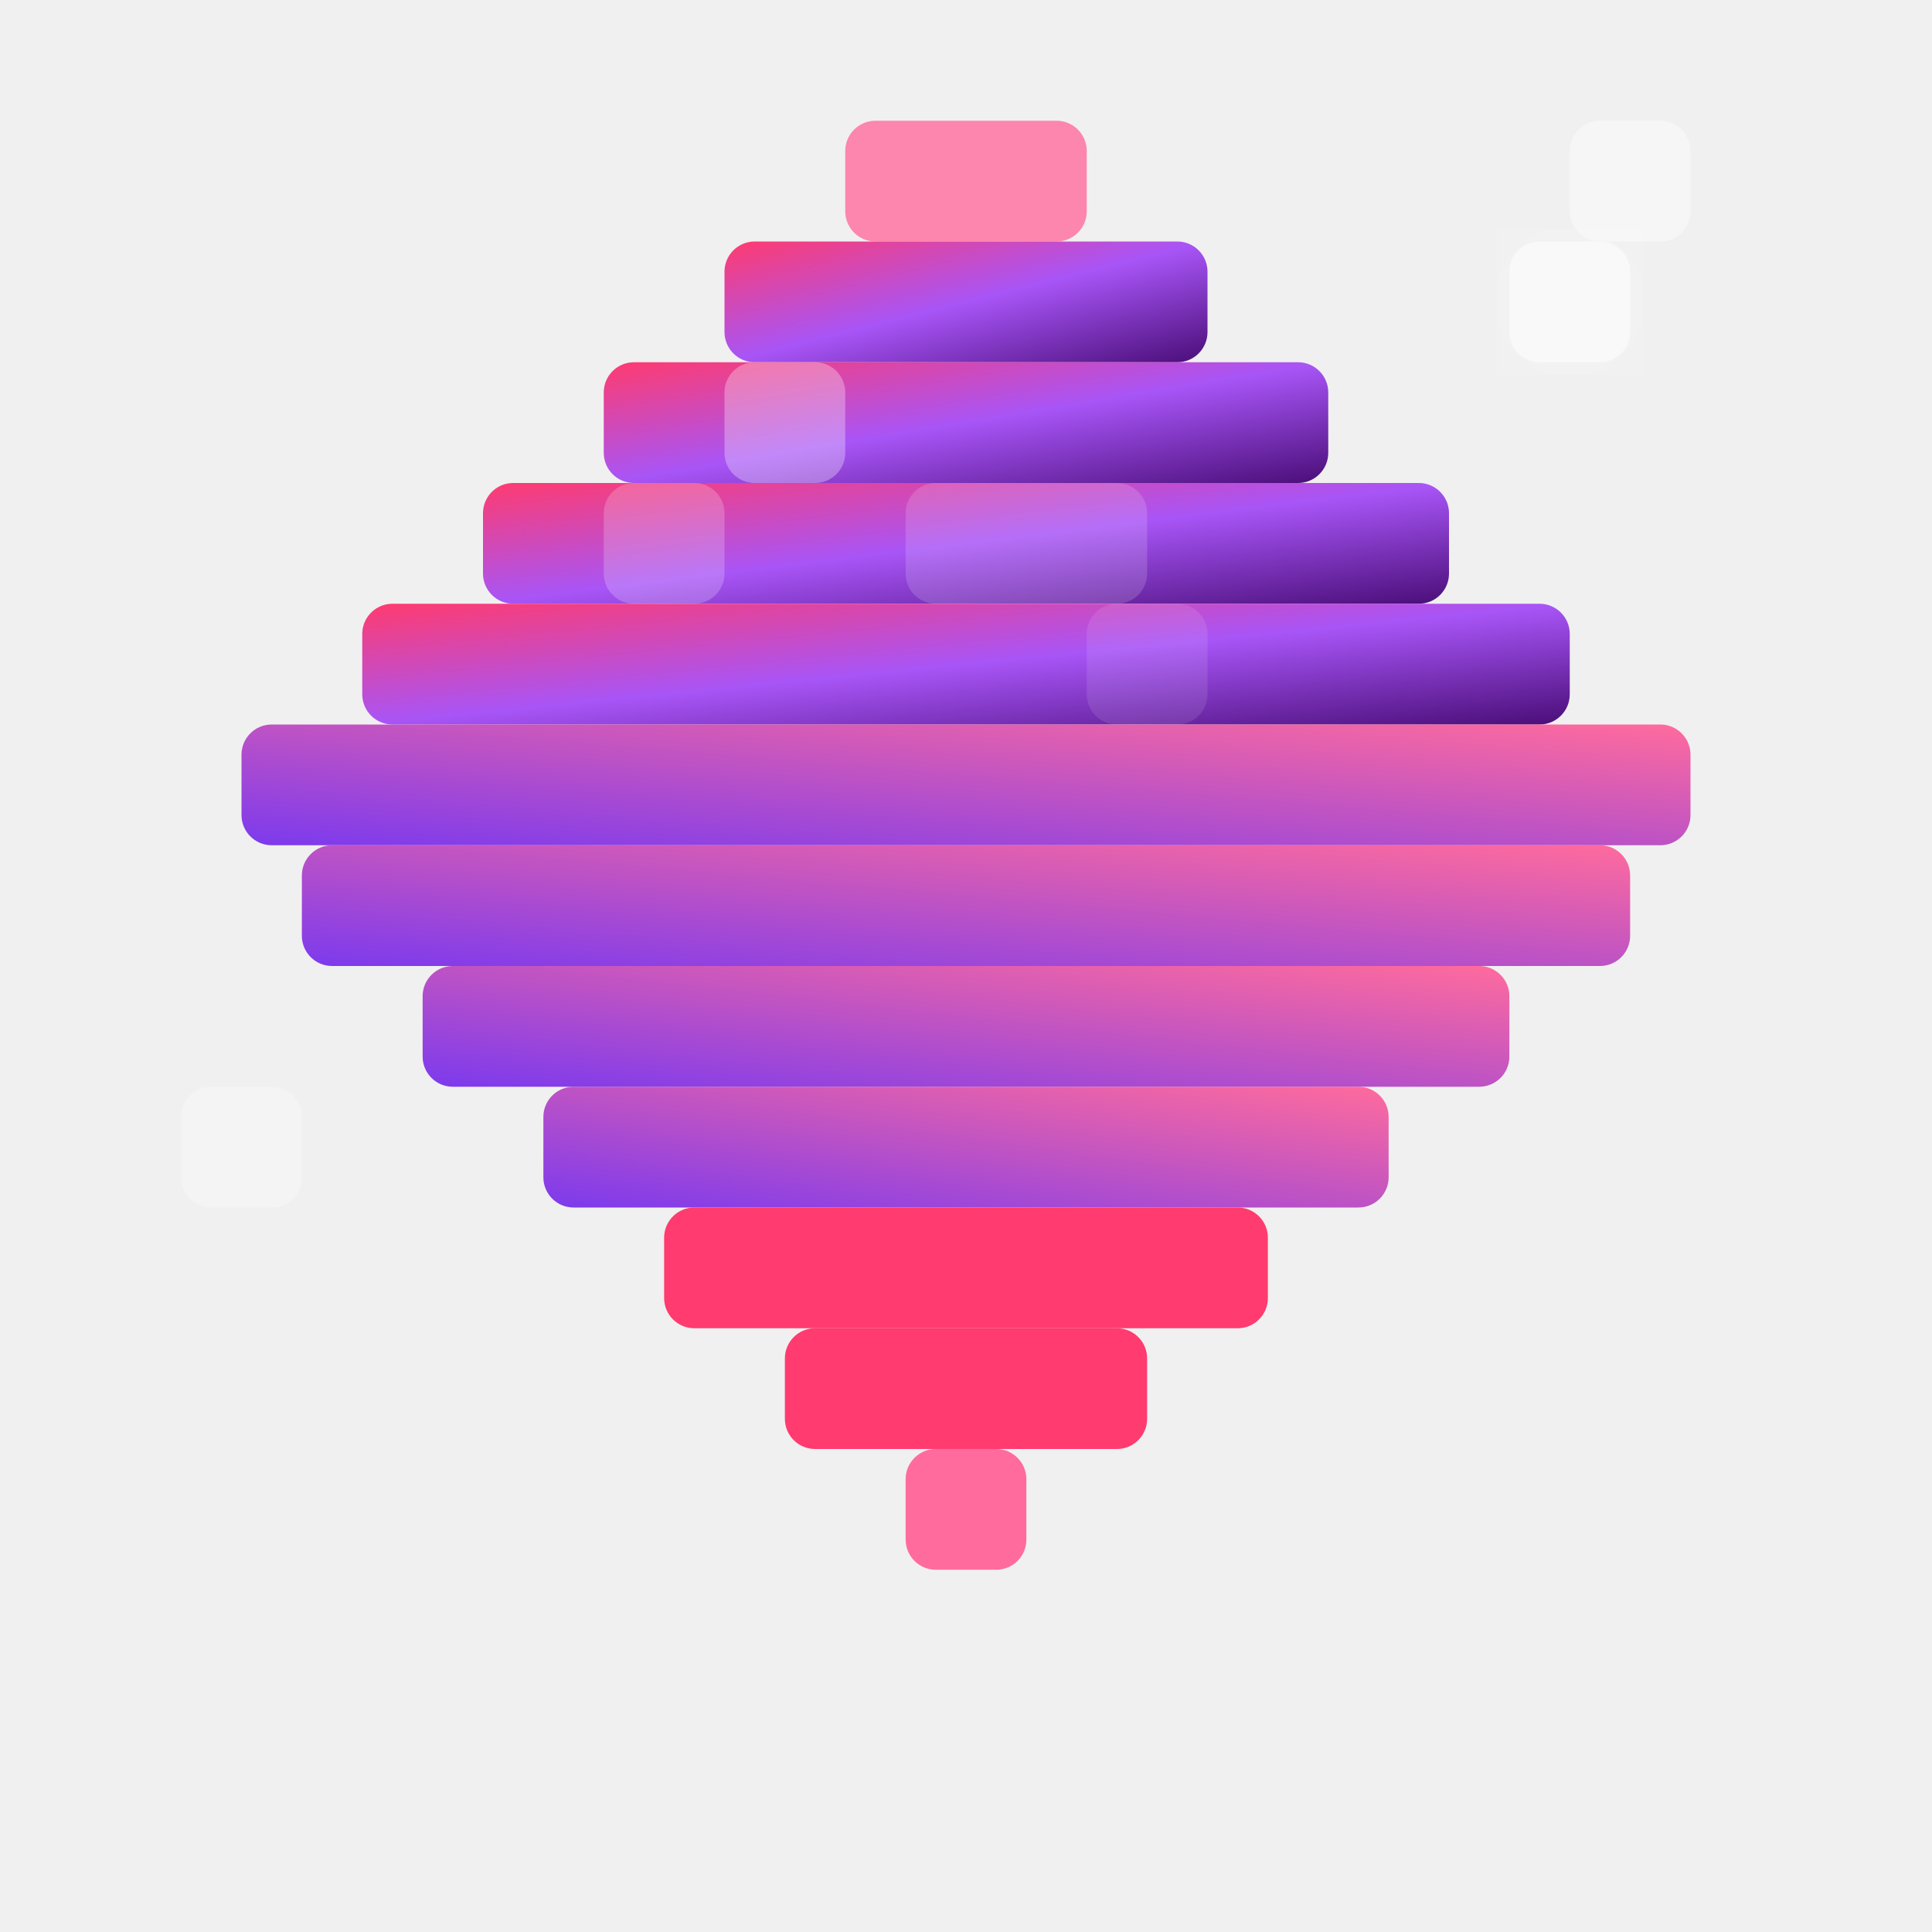
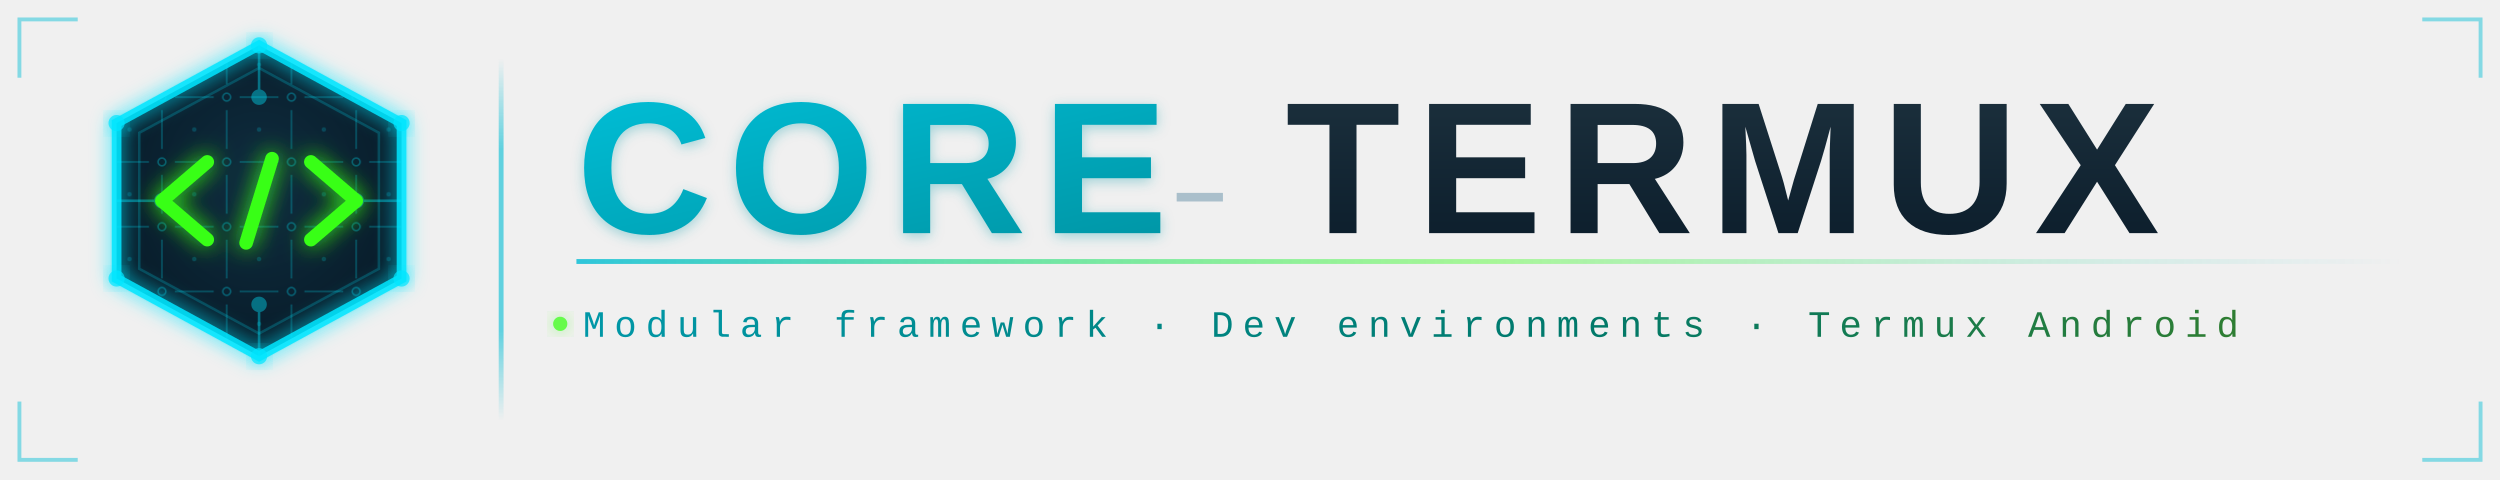
- <svg xmlns="http://www.w3.org/2000/svg" viewBox="0 0 64 64" fill="none">
+ <svg xmlns="http://www.w3.org/2000/svg" viewBox="0 0 772 148" width="772" height="148">
  <defs>
-     <linearGradient id="lg" x1="0" y1="0" x2="1" y2="1">
-       <stop offset="0%" stop-color="#ff3b6f" />
-       <stop offset="50%" stop-color="#a855f7" />
-       <stop offset="100%" stop-color="#4a0e78" />
-     </linearGradient>
-     <linearGradient id="lg2" x1="0" y1="1" x2="1" y2="0">
-       <stop offset="0%" stop-color="#7c3aed" />
-       <stop offset="100%" stop-color="#ff6b9d" />
-     </linearGradient>
-     <filter id="glow">
-       <feGaussianBlur stdDeviation="2" result="blur" />
+     <filter id="cyan-glow" x="-30%" y="-30%" width="160%" height="160%">
+       <feGaussianBlur stdDeviation="3" result="blur" />
      <feMerge>
        <feMergeNode in="blur" />
        <feMergeNode in="SourceGraphic" />
      </feMerge>
    </filter>
+     <filter id="green-glow" x="-40%" y="-40%" width="180%" height="180%">
+       <feGaussianBlur stdDeviation="3.5" result="blur" />
+       <feMerge>
+         <feMergeNode in="blur" />
+         <feMergeNode in="SourceGraphic" />
+       </feMerge>
+     </filter>
+     <filter id="text-shadow" x="-5%" y="-20%" width="110%" height="140%">
+       <feDropShadow dx="0" dy="1" stdDeviation="2" flood-color="#0097a7" flood-opacity="0.35" />
+     </filter>
+     <pattern id="circuit" x="0" y="0" width="20" height="20" patternUnits="userSpaceOnUse">
+       <path d="M0 10 H6 M14 10 H20 M10 0 V6 M10 14 V20" stroke="#00e5ff" stroke-width="0.5" opacity="0.25" />
+       <circle cx="10" cy="10" r="1.2" fill="none" stroke="#00e5ff" stroke-width="0.5" opacity="0.3" />
+       <circle cx="0" cy="0" r="0.7" fill="#00e5ff" opacity="0.18" />
+       <circle cx="20" cy="0" r="0.7" fill="#00e5ff" opacity="0.18" />
+       <circle cx="0" cy="20" r="0.7" fill="#00e5ff" opacity="0.18" />
+       <circle cx="20" cy="20" r="0.7" fill="#00e5ff" opacity="0.18" />
+     </pattern>
+     <linearGradient id="divider-grad" x1="0" y1="0" x2="0" y2="1">
+       <stop offset="0%" stop-color="#00bcd4" stop-opacity="0" />
+       <stop offset="25%" stop-color="#00bcd4" stop-opacity="0.6" />
+       <stop offset="75%" stop-color="#00bcd4" stop-opacity="0.6" />
+       <stop offset="100%" stop-color="#00bcd4" stop-opacity="0" />
+     </linearGradient>
+     <radialGradient id="hex-face" cx="50%" cy="45%" r="60%">
+       <stop offset="0%" stop-color="#0f2d3f" />
+       <stop offset="100%" stop-color="#071a27" />
+     </radialGradient>
+     <linearGradient id="core-grad" x1="0" y1="0" x2="1" y2="1">
+       <stop offset="0%" stop-color="#00bcd4" />
+       <stop offset="100%" stop-color="#0097a7" />
+     </linearGradient>
+     <linearGradient id="termux-grad" x1="0" y1="0" x2="0" y2="1">
+       <stop offset="0%" stop-color="#1a2e3b" />
+       <stop offset="100%" stop-color="#0d1f2d" />
+     </linearGradient>
+     <linearGradient id="tag-grad" x1="0" y1="0" x2="1" y2="0">
+       <stop offset="0%" stop-color="#0097a7" />
+       <stop offset="60%" stop-color="#00796b" />
+       <stop offset="100%" stop-color="#2e7d32" />
+     </linearGradient>
+     <linearGradient id="line-grad" x1="0" y1="0" x2="1" y2="0">
+       <stop offset="0%" stop-color="#00bcd4" stop-opacity="0.8" />
+       <stop offset="50%" stop-color="#39ff14" stop-opacity="0.4" />
+       <stop offset="100%" stop-color="#00bcd4" stop-opacity="0" />
+     </linearGradient>
  </defs>
-   <rect x="28" y="4" width="8" height="4" rx="1" fill="#ff6b9d" opacity="0.8" />
-   <rect x="24" y="8" width="16" height="4" rx="1" fill="url(#lg)" />
-   <rect x="20" y="12" width="24" height="4" rx="1" fill="url(#lg)" />
-   <rect x="16" y="16" width="32" height="4" rx="1" fill="url(#lg)" />
-   <rect x="12" y="20" width="40" height="4" rx="1" fill="url(#lg)" />
-   <rect x="8" y="24" width="48" height="4" rx="1" fill="url(#lg2)" />
-   <rect x="10" y="28" width="44" height="4" rx="1" fill="url(#lg2)" />
-   <rect x="14" y="32" width="36" height="4" rx="1" fill="url(#lg2)" />
-   <rect x="18" y="36" width="28" height="4" rx="1" fill="url(#lg2)" />
-   <rect x="22" y="40" width="20" height="4" rx="1" fill="#ff3b6f" />
-   <rect x="26" y="44" width="12" height="4" rx="1" fill="#ff3b6f" />
-   <rect x="30" y="48" width="4" height="4" rx="1" fill="#ff6b9d" />
-   <rect x="24" y="12" width="4" height="4" rx="1" fill="white" opacity="0.3" />
-   <rect x="20" y="16" width="4" height="4" rx="1" fill="white" opacity="0.2" />
-   <rect x="30" y="16" width="8" height="4" rx="1" fill="white" opacity="0.15" />
-   <rect x="36" y="20" width="4" height="4" rx="1" fill="white" opacity="0.1" />
-   <rect x="50" y="8" width="4" height="4" rx="1" fill="white" opacity="0.6" filter="url(#glow)" />
-   <rect x="52" y="4" width="4" height="4" rx="1" fill="white" opacity="0.4" />
-   <rect x="6" y="36" width="4" height="4" rx="1" fill="white" opacity="0.3" />
+   <polygon points="80,12 126,37 126,87 80,112 34,87 34,37" fill="#00bcd4" opacity="0.07" />
+   <polygon points="80,14 124,38 124,86 80,110 36,86 36,38" fill="url(#hex-face)" />
+   <polygon points="80,14 124,38 124,86 80,110 36,86 36,38" fill="url(#circuit)" opacity="1" />
+   <polygon points="80,14 124,38 124,86 80,110 36,86 36,38" fill="none" stroke="#00e5ff" stroke-width="3" filter="url(#cyan-glow)" opacity="0.9" />
+   <polygon points="80,21 117,41 117,83 80,103 43,83 43,41" fill="none" stroke="#00e5ff" stroke-width="0.8" opacity="0.2" />
+   <circle cx="80" cy="14" r="2.5" fill="#00e5ff" opacity="0.75" filter="url(#cyan-glow)" />
+   <circle cx="124" cy="38" r="2.5" fill="#00e5ff" opacity="0.75" filter="url(#cyan-glow)" />
+   <circle cx="124" cy="86" r="2.5" fill="#00e5ff" opacity="0.75" filter="url(#cyan-glow)" />
+   <circle cx="80" cy="110" r="2.5" fill="#00e5ff" opacity="0.75" filter="url(#cyan-glow)" />
+   <circle cx="36" cy="86" r="2.5" fill="#00e5ff" opacity="0.75" filter="url(#cyan-glow)" />
+   <circle cx="36" cy="38" r="2.5" fill="#00e5ff" opacity="0.75" filter="url(#cyan-glow)" />
+   <g opacity="0.4" stroke="#00e5ff" stroke-width="0.8" fill="none">
+     <line x1="80" y1="14" x2="80" y2="30" />
+     <circle cx="80" cy="30" r="2" fill="#00e5ff" />
+     <line x1="80" y1="110" x2="80" y2="94" />
+     <circle cx="80" cy="94" r="2" fill="#00e5ff" />
+     <line x1="36" y1="62" x2="50" y2="62" />
+     <circle cx="50" cy="62" r="2" fill="#00e5ff" />
+     <line x1="124" y1="62" x2="110" y2="62" />
+     <circle cx="110" cy="62" r="2" fill="#00e5ff" />
+   </g>
+   <g fill="none" stroke="#39ff14" stroke-width="4.2" stroke-linecap="round" stroke-linejoin="round" filter="url(#green-glow)">
+     <polyline points="64,50 50,62 64,74" />
+     <line x1="84" y1="49" x2="76" y2="75" />
+     <polyline points="96,50 110,62 96,74" />
+   </g>
+   <rect x="154" y="18" width="1.5" height="112" fill="url(#divider-grad)" />
+   <text x="178" y="72" font-family="'Trebuchet MS', 'Arial Narrow', Arial, sans-serif" font-size="58" font-weight="900" letter-spacing="5" fill="url(#core-grad)" filter="url(#text-shadow)">CORE</text>
+   <text x="362" y="70" font-family="'Trebuchet MS', sans-serif" font-size="34" font-weight="300" fill="#8baabb" opacity="0.7"> – </text>
+   <text x="397" y="72" font-family="'Trebuchet MS', 'Arial Narrow', Arial, sans-serif" font-size="58" font-weight="900" letter-spacing="5" fill="url(#termux-grad)">TERMUX</text>
+   <rect x="178" y="80" width="566" height="1.5" fill="url(#line-grad)" />
+   <text x="180" y="104" font-family="'Courier New', Courier, monospace" font-size="11.5" letter-spacing="2.8" fill="url(#tag-grad)">Modular framework · Dev environments · Termux Android</text>
+   <circle cx="173" cy="100" r="2.2" fill="#39ff14" opacity="0.75" filter="url(#green-glow)" />
+   <g stroke="#00bcd4" stroke-width="1.2" fill="none" opacity="0.45">
+     <polyline points="748,6 766,6 766,24" />
+     <polyline points="6,124 6,142 24,142" />
+     <polyline points="24,6 6,6 6,24" />
+     <polyline points="748,142 766,142 766,124" />
+   </g>
</svg>
